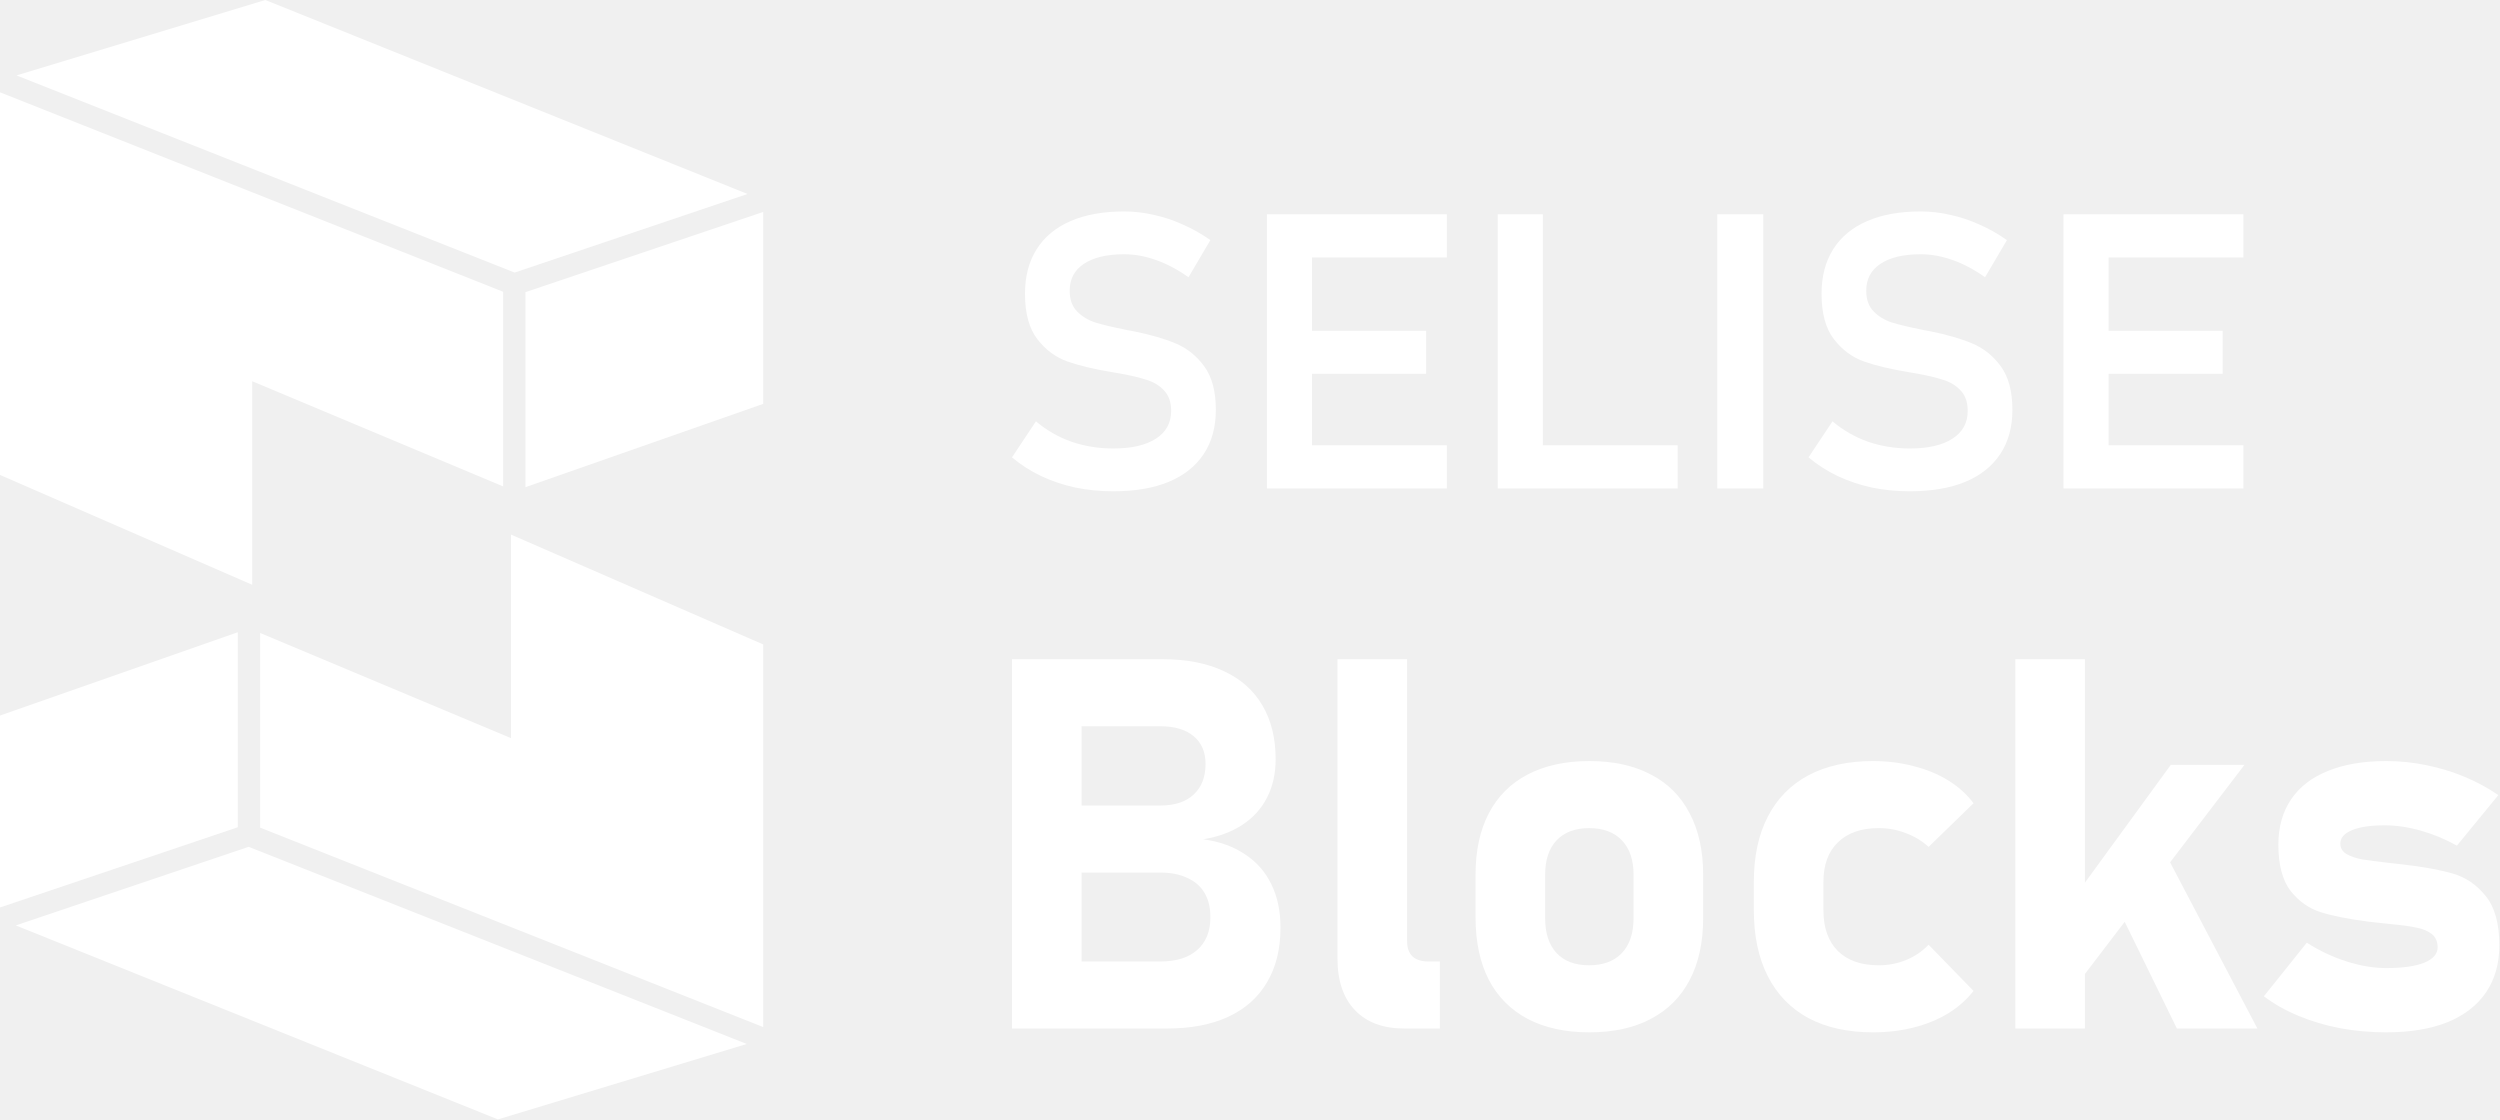
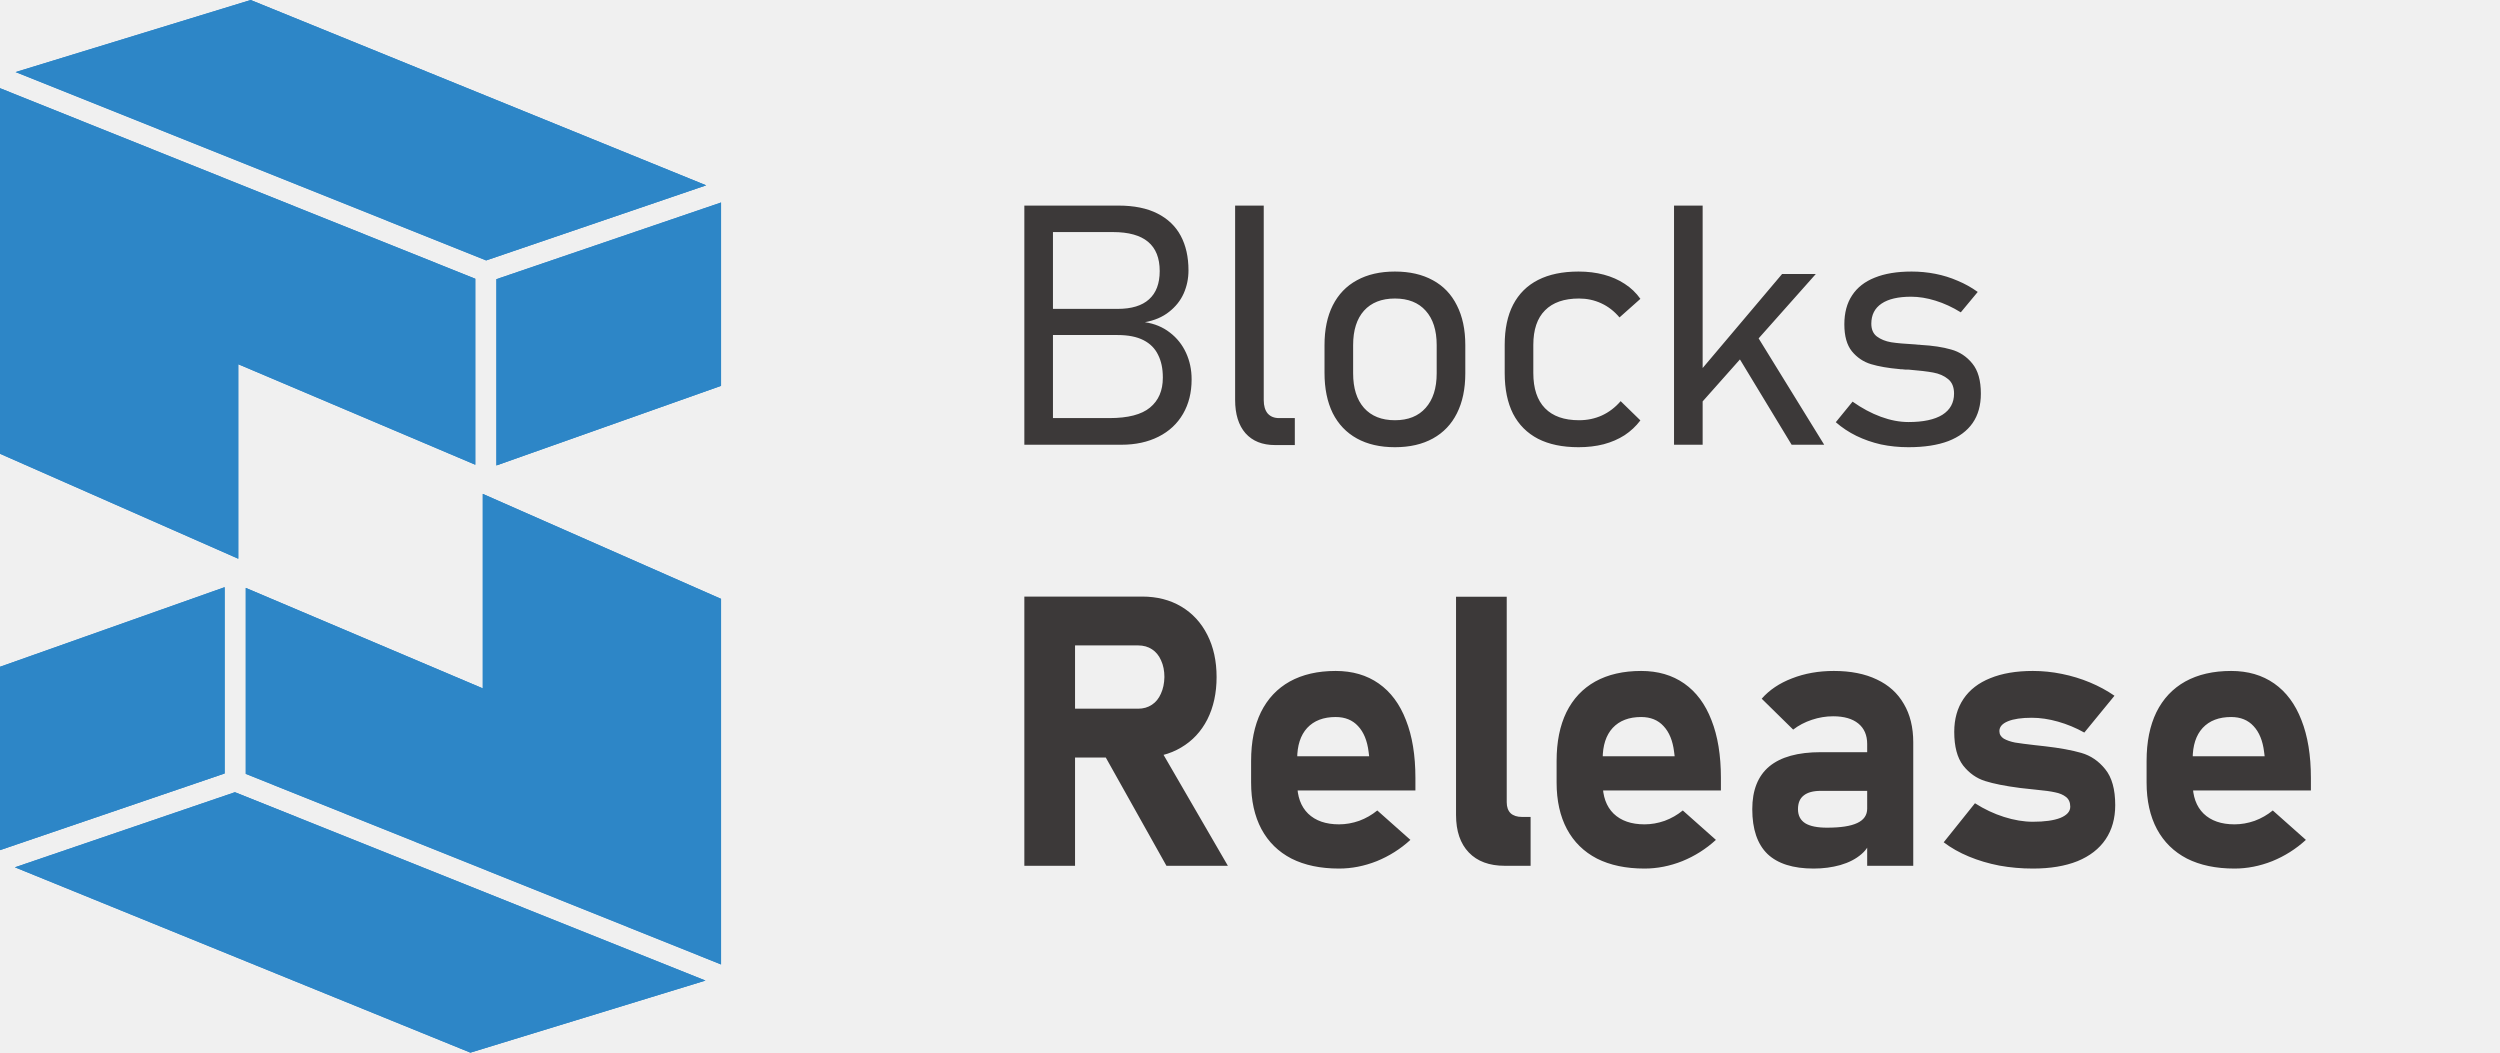
- <svg xmlns="http://www.w3.org/2000/svg" width="804" height="360" viewBox="0 0 804 360" fill="none">
-   <path d="M245.455 68.163V129.877L168.982 156.67V93.964L245.455 68.163Z" fill="white" />
-   <path d="M240.389 62.38L165.49 87.657L5.309 24.256L85.331 0L240.389 62.38Z" fill="white" />
-   <path d="M161.797 93.829V156.43L81.114 122.607V188.07L0 152.738V29.685L161.797 93.829Z" fill="white" />
-   <path d="M76.473 266.036L0 291.837V230.123L76.473 203.329V266.036Z" fill="white" />
-   <path d="M160.123 360L5.072 297.619L79.964 272.343L240.145 335.743L160.123 360Z" fill="white" />
-   <path d="M245.454 330.315L83.657 266.17V203.57L164.34 237.393V171.93L245.454 207.262V330.315Z" fill="white" />
-   <path d="M767.437 332C762.373 332 757.444 331.564 752.652 330.693C747.859 329.767 743.366 328.433 739.173 326.69C734.98 324.948 731.277 322.851 728.063 320.4L741.869 303.164C745.953 305.778 750.228 307.793 754.694 309.209C759.159 310.625 763.407 311.333 767.437 311.333C772.665 311.333 776.722 310.761 779.609 309.618C782.495 308.419 783.938 306.786 783.938 304.716C783.938 302.81 783.312 301.367 782.059 300.387C780.807 299.407 779.2 298.726 777.24 298.345C775.279 297.909 772.529 297.528 768.989 297.201C768.009 297.092 767.002 296.983 765.967 296.874C764.987 296.765 763.979 296.656 762.944 296.547C762.726 296.493 762.481 296.466 762.209 296.466C761.991 296.411 761.773 296.384 761.556 296.384C755.238 295.567 750.174 294.56 746.362 293.362C742.55 292.163 739.309 289.876 736.641 286.5C734.027 283.069 732.72 278.113 732.72 271.633C732.72 265.969 734.081 261.122 736.804 257.092C739.527 253.062 743.475 250.012 748.649 247.943C753.822 245.819 760.085 244.757 767.437 244.757C771.739 244.757 776.014 245.193 780.262 246.064C784.564 246.935 788.676 248.188 792.597 249.822C796.518 251.456 800.14 253.416 803.462 255.703L790.147 271.959C786.443 269.89 782.577 268.283 778.547 267.14C774.517 265.996 770.65 265.424 766.947 265.424C762.427 265.424 758.914 265.942 756.409 266.976C753.904 268.011 752.652 269.454 752.652 271.306C752.652 272.722 753.305 273.838 754.612 274.655C755.974 275.417 757.635 275.989 759.595 276.37C761.61 276.697 764.524 277.078 768.336 277.514C768.826 277.569 769.316 277.623 769.806 277.677C770.296 277.732 770.786 277.786 771.277 277.841C771.494 277.895 771.739 277.922 772.012 277.922C772.284 277.922 772.529 277.95 772.747 278.004C779.336 278.767 784.701 279.747 788.84 280.945C792.978 282.143 796.491 284.539 799.377 288.134C802.318 291.728 803.788 297.01 803.788 303.981C803.788 309.863 802.373 314.9 799.541 319.093C796.709 323.287 792.57 326.5 787.124 328.733C781.678 330.911 775.116 332 767.437 332Z" fill="white" />
-   <path d="M658.586 300.223L698.123 245.982H721.813L661.608 324.893L658.586 300.223ZM648.13 212H670.512V330.775H648.13V212ZM678.681 286.99L697.143 275.88L725.979 330.775H700.084L678.681 286.99Z" fill="white" />
-   <path d="M602.342 332C594.282 332 587.366 330.475 581.593 327.426C575.875 324.321 571.518 319.829 568.523 313.947C565.528 308.065 564.03 300.986 564.03 292.708V283.641C564.03 275.417 565.528 268.419 568.523 262.647C571.518 256.82 575.875 252.381 581.593 249.332C587.366 246.282 594.282 244.757 602.342 244.757C606.971 244.757 611.328 245.302 615.412 246.391C619.551 247.426 623.254 248.95 626.522 250.965C629.789 252.98 632.512 255.431 634.691 258.317L620.232 272.368C618.162 270.462 615.739 268.991 612.962 267.957C610.184 266.867 607.271 266.323 604.221 266.323C598.557 266.323 594.173 267.848 591.069 270.897C587.965 273.893 586.413 278.14 586.413 283.641V292.708C586.413 298.372 587.965 302.756 591.069 305.86C594.173 308.91 598.557 310.434 604.221 310.434C607.325 310.434 610.266 309.863 613.043 308.719C615.821 307.575 618.217 305.942 620.232 303.818L634.691 318.685C632.458 321.517 629.708 323.94 626.44 325.955C623.173 327.916 619.497 329.413 615.412 330.448C611.328 331.483 606.971 332 602.342 332Z" fill="white" />
-   <path d="M511.135 332C503.402 332 496.785 330.557 491.285 327.671C485.839 324.784 481.673 320.591 478.786 315.091C475.954 309.536 474.539 302.865 474.539 295.077V281.272C474.539 273.593 475.954 267.031 478.786 261.585C481.673 256.085 485.839 251.918 491.285 249.087C496.785 246.2 503.402 244.757 511.135 244.757C518.868 244.757 525.458 246.2 530.903 249.087C536.404 251.918 540.57 256.085 543.402 261.585C546.288 267.031 547.731 273.593 547.731 281.272V295.322C547.731 303.055 546.288 309.672 543.402 315.172C540.57 320.618 536.404 324.784 530.903 327.671C525.458 330.557 518.868 332 511.135 332ZM511.053 310.434C515.573 310.434 519.086 309.127 521.591 306.513C524.096 303.845 525.349 300.114 525.349 295.322V281.272C525.349 276.534 524.096 272.858 521.591 270.244C519.086 267.63 515.573 266.323 511.053 266.323C506.588 266.323 503.102 267.63 500.597 270.244C498.146 272.858 496.921 276.534 496.921 281.272V295.322C496.921 300.114 498.146 303.845 500.597 306.513C503.048 309.127 506.533 310.434 511.053 310.434Z" fill="white" />
-   <path d="M452.522 302.756C452.522 304.825 453.094 306.432 454.237 307.575C455.436 308.664 457.124 309.209 459.302 309.209H463.06V330.775H451.623C444.816 330.775 439.534 328.814 435.776 324.893C432.018 320.972 430.139 315.445 430.139 308.31V212H452.522V302.756Z" fill="white" />
-   <path d="M335.257 309.209H373.161C378.28 309.209 382.228 307.984 385.005 305.533C387.837 303.028 389.253 299.543 389.253 295.077V294.832C389.253 291.837 388.627 289.277 387.374 287.153C386.122 285.029 384.27 283.423 381.819 282.334C379.423 281.19 376.537 280.618 373.161 280.618H335.257V259.052H373.161C377.79 259.052 381.357 257.882 383.862 255.54C386.421 253.198 387.701 249.903 387.701 245.656C387.701 241.843 386.421 238.875 383.862 236.752C381.357 234.628 377.79 233.566 373.161 233.566H335.257V212H373.896C381.574 212 388.137 213.28 393.583 215.839C399.028 218.344 403.167 222.02 405.999 226.867C408.831 231.66 410.247 237.432 410.247 244.185C410.247 248.814 409.321 252.926 407.47 256.52C405.672 260.06 403.031 262.973 399.546 265.261C396.06 267.548 391.867 269.1 386.966 269.917C392.194 270.625 396.659 272.231 400.363 274.737C404.12 277.187 406.952 280.4 408.858 284.376C410.819 288.351 411.799 292.953 411.799 298.181V298.426C411.799 305.233 410.356 311.061 407.47 315.907C404.638 320.754 400.472 324.457 394.971 327.017C389.525 329.522 382.963 330.775 375.284 330.775H335.257V309.209ZM325.455 212H347.837V330.775H325.455V212Z" fill="white" />
-   <path d="M663.622 68.91H678.116V157.09H663.622V68.91ZM669.626 143.202H721.479V157.09H669.626V143.202ZM669.626 106.389H714.808V120.217H669.626V106.389ZM669.626 68.91H721.479V82.798H669.626V68.91Z" fill="white" />
-   <path d="M614.194 158C609.949 158 605.866 157.596 601.944 156.787C598.062 155.938 594.403 154.705 590.967 153.088C587.57 151.47 584.457 149.469 581.627 147.084L589.329 135.5C592.725 138.371 596.526 140.554 600.731 142.05C604.976 143.505 609.464 144.233 614.194 144.233C620.097 144.233 624.666 143.182 627.901 141.08C631.175 138.977 632.813 136.005 632.813 132.164V132.104C632.813 129.395 632.085 127.252 630.63 125.675C629.174 124.058 627.274 122.885 624.929 122.158C622.584 121.389 619.572 120.682 615.892 120.035C615.771 119.995 615.65 119.974 615.529 119.974C615.407 119.974 615.286 119.954 615.165 119.914L614.073 119.732C608.17 118.761 603.318 117.609 599.518 116.275C595.717 114.941 592.483 112.555 589.814 109.119C587.146 105.682 585.812 100.81 585.812 94.503V94.442C585.812 88.862 587.065 84.092 589.572 80.129C592.078 76.167 595.717 73.155 600.488 71.093C605.259 69.031 611 68 617.712 68C620.866 68 624.019 68.364 627.173 69.092C630.367 69.779 633.48 70.81 636.512 72.185C639.585 73.519 642.557 75.197 645.427 77.218L638.392 89.166C634.996 86.74 631.539 84.9 628.022 83.647C624.504 82.394 621.068 81.767 617.712 81.767C612.132 81.767 607.806 82.798 604.733 84.86C601.701 86.881 600.185 89.752 600.185 93.472V93.532C600.185 96.322 600.973 98.526 602.55 100.143C604.127 101.76 606.088 102.953 608.433 103.721C610.818 104.449 614.134 105.237 618.379 106.086C618.541 106.127 618.682 106.167 618.804 106.208C618.965 106.208 619.127 106.228 619.289 106.268C619.491 106.309 619.713 106.349 619.956 106.389C620.198 106.43 620.421 106.47 620.623 106.511C626.081 107.602 630.63 108.916 634.268 110.453C637.948 111.989 641.02 114.456 643.487 117.852C645.953 121.248 647.186 125.877 647.186 131.74V131.861C647.186 137.36 645.892 142.07 643.305 145.992C640.717 149.914 636.957 152.906 632.025 154.968C627.092 156.989 621.149 158 614.194 158Z" fill="white" />
-   <path d="M567.072 157.09H552.274V68.91H567.072V157.09Z" fill="white" />
-   <path d="M481.681 68.91H496.176V157.09H481.681V68.91ZM488.474 143.202H539.538V157.09H488.474V143.202Z" fill="white" />
-   <path d="M407.449 68.91H421.944V157.09H407.449V68.91ZM413.453 143.202H465.306V157.09H413.453V143.202ZM413.453 106.389H458.635V120.217H413.453V106.389ZM413.453 68.91H465.306V82.798H413.453V68.91Z" fill="white" />
-   <path d="M358.022 158C353.777 158 349.693 157.596 345.771 156.787C341.89 155.938 338.231 154.705 334.794 153.088C331.398 151.47 328.285 149.469 325.455 147.084L333.157 135.5C336.553 138.371 340.354 140.554 344.558 142.05C348.804 143.505 353.292 144.233 358.022 144.233C363.925 144.233 368.494 143.182 371.728 141.08C375.003 138.977 376.641 136.005 376.641 132.164V132.104C376.641 129.395 375.913 127.252 374.457 125.675C373.002 124.058 371.101 122.885 368.756 122.158C366.411 121.389 363.399 120.682 359.72 120.035C359.599 119.995 359.478 119.974 359.356 119.974C359.235 119.974 359.114 119.954 358.992 119.914L357.901 119.732C351.998 118.761 347.146 117.609 343.345 116.275C339.545 114.941 336.31 112.555 333.642 109.119C330.973 105.682 329.639 100.81 329.639 94.503V94.442C329.639 88.862 330.893 84.092 333.399 80.129C335.906 76.167 339.545 73.155 344.316 71.093C349.087 69.031 354.828 68 361.539 68C364.693 68 367.847 68.364 371 69.092C374.194 69.779 377.308 70.81 380.34 72.185C383.413 73.519 386.385 75.197 389.255 77.218L382.22 89.166C378.824 86.74 375.367 84.9 371.849 83.647C368.332 82.394 364.895 81.767 361.539 81.767C355.96 81.767 351.634 82.798 348.561 84.86C345.529 86.881 344.013 89.752 344.013 93.472V93.532C344.013 96.322 344.801 98.526 346.378 100.143C347.955 101.76 349.916 102.953 352.261 103.721C354.646 104.449 357.961 105.237 362.207 106.086C362.368 106.127 362.51 106.167 362.631 106.208C362.793 106.208 362.955 106.228 363.116 106.268C363.318 106.309 363.541 106.349 363.783 106.389C364.026 106.43 364.248 106.47 364.451 106.511C369.909 107.602 374.457 108.916 378.096 110.453C381.775 111.989 384.848 114.456 387.314 117.852C389.781 121.248 391.014 125.877 391.014 131.74V131.861C391.014 137.36 389.72 142.07 387.132 145.992C384.545 149.914 380.785 152.906 375.852 154.968C370.92 156.989 364.976 158 358.022 158Z" fill="white" />
+ <svg xmlns="http://www.w3.org/2000/svg" width="475" height="200" viewBox="0 0 475 200" fill="none">
+   <g clip-path="url(#clip0_5519_695)">
+     <path d="M137 38.476V73.312L94.317 88.436V53.04L137 38.476Z" fill="#2D86C7" />
+     <path d="M137 38.476V73.312L94.317 88.436V53.04L137 38.476Z" fill="#2D86C7" />
+     <path d="M134.173 35.212L92.368 49.48L2.963 13.692L47.628 0L134.173 35.212Z" fill="#2D86C7" />
+     <path d="M134.173 35.212L92.368 49.48L2.963 13.692L47.628 0L134.173 35.212Z" fill="#2D86C7" />
+     <path d="M90.307 52.964V88.3L45.274 69.208V106.16L0 86.216V16.756L90.307 52.964Z" fill="#2D86C7" />
+     <path d="M90.307 52.964V88.3L45.274 69.208V106.16L0 86.216V16.756L90.307 52.964Z" fill="#2D86C7" />
+     <path d="M42.683 146.96L0 161.524V126.688L42.683 111.564V146.96Z" fill="#2D86C7" />
+     <path d="M42.683 111.564V146.96L0 161.524V126.688L42.683 111.564Z" fill="#2D86C7" />
+     <path d="M89.372 200L2.831 164.788L44.632 150.52L134.037 186.308L89.372 200Z" fill="#2D86C7" />
+     <path d="M89.372 200L2.831 164.788L44.632 150.52L134.037 186.308L89.372 200Z" fill="#2D86C7" />
+     <path d="M137 183.244L46.693 147.036V111.7L91.726 130.792V93.84L137 113.784V183.244Z" fill="#2D86C7" />
+     <path d="M137 113.784V183.244L46.693 147.036V111.7L91.726 130.792V93.84L137 113.784Z" fill="#2D86C7" />
+   </g>
+   <path d="M198.375 79.438H210.781C214.323 79.438 216.896 78.771 218.5 77.438C220.125 76.104 220.938 74.219 220.938 71.781V71.688C220.938 70.021 220.635 68.594 220.031 67.406C219.448 66.198 218.521 65.271 217.25 64.625C215.979 63.979 214.344 63.656 212.344 63.656H198.375V58.688H212.344C214.99 58.688 216.979 58.083 218.312 56.875C219.667 55.667 220.344 53.875 220.344 51.5C220.344 49.021 219.604 47.167 218.125 45.938C216.646 44.708 214.427 44.094 211.469 44.094H198.375V39.062H212.531C215.469 39.062 217.927 39.562 219.906 40.562C221.885 41.562 223.365 42.979 224.344 44.812C225.323 46.646 225.812 48.833 225.812 51.375C225.812 52.917 225.51 54.375 224.906 55.75C224.302 57.104 223.375 58.271 222.125 59.25C220.896 60.229 219.365 60.885 217.531 61.219C219.365 61.49 220.948 62.146 222.281 63.188C223.615 64.208 224.635 65.49 225.344 67.031C226.052 68.573 226.406 70.24 226.406 72.031V72.125C226.406 74.583 225.865 76.75 224.781 78.625C223.698 80.5 222.146 81.948 220.125 82.969C218.104 83.99 215.75 84.5 213.062 84.5H198.375V79.438ZM194.625 39.062H200.062V84.5H194.625V39.062ZM240.11 76.031C240.11 77.115 240.36 77.958 240.86 78.562C241.381 79.146 242.1 79.438 243.016 79.438H246.016V84.562H242.266C239.85 84.562 237.975 83.812 236.641 82.312C235.329 80.812 234.673 78.698 234.673 75.969V39.062H240.11V76.031ZM265.033 84.969C262.22 84.969 259.814 84.417 257.814 83.312C255.814 82.208 254.283 80.604 253.22 78.5C252.178 76.375 251.658 73.823 251.658 70.844V65.562C251.658 62.625 252.178 60.115 253.22 58.031C254.283 55.927 255.814 54.333 257.814 53.25C259.814 52.146 262.22 51.594 265.033 51.594C267.845 51.594 270.251 52.146 272.251 53.25C274.251 54.333 275.772 55.927 276.814 58.031C277.876 60.115 278.408 62.625 278.408 65.562V70.938C278.408 73.896 277.876 76.427 276.814 78.531C275.772 80.615 274.251 82.208 272.251 83.312C270.251 84.417 267.845 84.969 265.033 84.969ZM265.033 79.844C267.553 79.844 269.501 79.062 270.876 77.5C272.272 75.938 272.97 73.75 272.97 70.938V65.562C272.97 62.75 272.272 60.573 270.876 59.031C269.501 57.49 267.553 56.719 265.033 56.719C262.512 56.719 260.553 57.49 259.158 59.031C257.783 60.573 257.095 62.75 257.095 65.562V70.938C257.095 73.75 257.783 75.938 259.158 77.5C260.553 79.062 262.512 79.844 265.033 79.844ZM299.924 84.969C296.882 84.969 294.32 84.438 292.236 83.375C290.153 82.292 288.57 80.708 287.486 78.625C286.424 76.521 285.893 73.938 285.893 70.875V65.531C285.893 62.51 286.424 59.969 287.486 57.906C288.57 55.823 290.153 54.25 292.236 53.188C294.32 52.125 296.882 51.594 299.924 51.594C301.653 51.594 303.257 51.792 304.736 52.188C306.215 52.583 307.538 53.167 308.705 53.938C309.872 54.688 310.861 55.635 311.674 56.781L307.705 60.312C306.705 59.125 305.549 58.229 304.236 57.625C302.924 57.021 301.518 56.719 300.018 56.719C297.184 56.719 295.028 57.469 293.549 58.969C292.07 60.448 291.33 62.635 291.33 65.531V70.875C291.33 73.812 292.07 76.042 293.549 77.562C295.028 79.083 297.184 79.844 300.018 79.844C301.58 79.844 303.028 79.542 304.361 78.938C305.715 78.312 306.903 77.406 307.924 76.219L311.674 79.875C310.84 80.979 309.84 81.917 308.674 82.688C307.507 83.438 306.184 84.01 304.705 84.406C303.247 84.781 301.653 84.969 299.924 84.969ZM321.065 72.812L338.596 52.062H345.003L320.409 79.75L321.065 72.812ZM318.065 39.062H323.503V84.5H318.065V39.062ZM329.409 66.344L332.784 62.094L346.596 84.5H340.409L329.409 66.344ZM362.613 84.969C360.779 84.969 359.029 84.792 357.363 84.438C355.717 84.062 354.165 83.521 352.706 82.812C351.269 82.104 349.967 81.24 348.8 80.219L351.988 76.312C353.758 77.562 355.55 78.521 357.363 79.188C359.175 79.854 360.925 80.188 362.613 80.188C365.425 80.188 367.571 79.729 369.05 78.812C370.529 77.875 371.269 76.531 371.269 74.781C371.269 73.552 370.894 72.635 370.144 72.031C369.394 71.406 368.446 70.99 367.3 70.781C366.175 70.573 364.592 70.385 362.55 70.219C362.363 70.219 362.165 70.219 361.956 70.219C361.748 70.198 361.55 70.177 361.363 70.156C361.279 70.156 361.196 70.156 361.113 70.156C361.029 70.135 360.946 70.125 360.863 70.125C358.738 69.938 356.946 69.625 355.488 69.188C354.05 68.75 352.842 67.938 351.863 66.75C350.904 65.562 350.425 63.854 350.425 61.625C350.425 59.438 350.915 57.604 351.894 56.125C352.873 54.625 354.31 53.5 356.206 52.75C358.102 51.979 360.435 51.594 363.206 51.594C364.748 51.594 366.258 51.74 367.738 52.031C369.217 52.323 370.623 52.76 371.956 53.344C373.31 53.906 374.581 54.615 375.769 55.469L372.55 59.344C370.967 58.365 369.363 57.625 367.738 57.125C366.133 56.625 364.592 56.375 363.113 56.375C360.654 56.375 358.779 56.812 357.488 57.688C356.196 58.562 355.55 59.833 355.55 61.5C355.55 62.583 355.904 63.396 356.613 63.938C357.342 64.479 358.248 64.844 359.331 65.031C360.415 65.198 361.935 65.333 363.894 65.438C363.998 65.458 364.102 65.469 364.206 65.469C364.331 65.469 364.446 65.479 364.55 65.5C364.613 65.5 364.675 65.5 364.738 65.5C364.8 65.5 364.863 65.51 364.925 65.531C367.196 65.656 369.123 65.948 370.706 66.406C372.31 66.844 373.654 67.729 374.738 69.062C375.821 70.375 376.363 72.281 376.363 74.781C376.363 77.01 375.842 78.875 374.8 80.375C373.758 81.875 372.217 83.021 370.175 83.812C368.133 84.583 365.613 84.969 362.613 84.969Z" fill="#3C3939" />
+   <path d="M198.457 134.652H216.246C217.23 134.652 218.098 134.406 218.848 133.914C219.598 133.422 220.172 132.719 220.57 131.805C220.992 130.891 221.215 129.836 221.238 128.641C221.238 127.445 221.027 126.391 220.605 125.477C220.207 124.562 219.633 123.859 218.883 123.367C218.133 122.875 217.254 122.629 216.246 122.629H198.457V113.348H217.02C219.832 113.348 222.305 113.98 224.438 115.246C226.57 116.512 228.223 118.305 229.395 120.625C230.566 122.922 231.152 125.594 231.152 128.641C231.152 131.688 230.566 134.371 229.395 136.691C228.223 138.988 226.559 140.77 224.402 142.035C222.27 143.301 219.809 143.934 217.02 143.934H198.457V134.652ZM194.625 113.348H204.258V164.5H194.625V113.348ZM209.215 142.352L219.516 140.734L233.297 164.5H221.625L209.215 142.352ZM254.409 165.027C250.893 165.027 247.882 164.395 245.374 163.129C242.889 161.84 240.991 159.977 239.678 157.539C238.366 155.078 237.71 152.125 237.71 148.68V144.566C237.71 140.957 238.331 137.875 239.573 135.32C240.839 132.766 242.667 130.82 245.057 129.484C247.471 128.148 250.378 127.48 253.776 127.48C256.964 127.48 259.694 128.277 261.967 129.871C264.241 131.465 265.964 133.785 267.135 136.832C268.331 139.855 268.928 143.512 268.928 147.801V150.191H243.967V143.688H260.139L260.034 142.844C259.776 140.734 259.108 139.105 258.03 137.957C256.975 136.809 255.557 136.234 253.776 136.234C251.456 136.234 249.651 136.926 248.362 138.309C247.096 139.691 246.464 141.648 246.464 144.18V148.82C246.464 151.305 247.155 153.227 248.538 154.586C249.944 155.945 251.901 156.625 254.409 156.625C255.698 156.625 256.975 156.402 258.241 155.957C259.507 155.488 260.655 154.832 261.686 153.988L267.979 159.578C266.081 161.312 263.948 162.66 261.581 163.621C259.214 164.559 256.823 165.027 254.409 165.027ZM286.279 152.441C286.279 153.332 286.525 154.023 287.017 154.516C287.533 154.984 288.259 155.219 289.197 155.219H290.814V164.5H285.892C282.962 164.5 280.689 163.656 279.072 161.969C277.455 160.281 276.646 157.902 276.646 154.832V113.383H286.279V152.441ZM312.453 165.027C308.938 165.027 305.926 164.395 303.418 163.129C300.934 161.84 299.035 159.977 297.723 157.539C296.41 155.078 295.754 152.125 295.754 148.68V144.566C295.754 140.957 296.375 137.875 297.617 135.32C298.883 132.766 300.711 130.82 303.102 129.484C305.516 128.148 308.422 127.48 311.82 127.48C315.008 127.48 317.738 128.277 320.012 129.871C322.285 131.465 324.008 133.785 325.18 136.832C326.375 139.855 326.973 143.512 326.973 147.801V150.191H302.012V143.688H318.184L318.078 142.844C317.82 140.734 317.152 139.105 316.074 137.957C315.02 136.809 313.602 136.234 311.82 136.234C309.5 136.234 307.695 136.926 306.406 138.309C305.141 139.691 304.508 141.648 304.508 144.18V148.82C304.508 151.305 305.199 153.227 306.582 154.586C307.988 155.945 309.945 156.625 312.453 156.625C313.742 156.625 315.02 156.402 316.285 155.957C317.551 155.488 318.699 154.832 319.731 153.988L326.024 159.578C324.125 161.312 321.992 162.66 319.625 163.621C317.258 164.559 314.867 165.027 312.453 165.027ZM354.765 141.367C354.765 139.68 354.202 138.379 353.077 137.465C351.952 136.551 350.358 136.094 348.296 136.094C346.936 136.094 345.589 136.316 344.253 136.762C342.917 137.207 341.733 137.828 340.702 138.625L334.725 132.754C336.179 131.09 338.1 129.801 340.491 128.887C342.882 127.949 345.53 127.48 348.436 127.48C351.624 127.48 354.343 128.02 356.593 129.098C358.843 130.152 360.554 131.699 361.725 133.738C362.921 135.754 363.518 138.191 363.518 141.051V164.5H354.765V141.367ZM344.604 165.027C340.69 165.027 337.761 164.102 335.815 162.25C333.893 160.375 332.932 157.539 332.932 153.742C332.932 150.133 334.011 147.426 336.167 145.621C338.347 143.816 341.604 142.914 345.94 142.914H355.081L355.573 150.262H345.975C344.522 150.262 343.432 150.555 342.706 151.141C341.979 151.703 341.616 152.57 341.616 153.742C341.616 154.938 342.073 155.828 342.987 156.414C343.901 156.977 345.284 157.258 347.136 157.258C349.714 157.258 351.624 156.965 352.866 156.379C354.132 155.793 354.765 154.879 354.765 153.637L355.503 158.945C355.362 160.258 354.753 161.371 353.675 162.285C352.62 163.199 351.284 163.891 349.667 164.359C348.073 164.805 346.386 165.027 344.604 165.027ZM386.248 165.027C384.068 165.027 381.947 164.84 379.884 164.465C377.822 164.066 375.888 163.492 374.084 162.742C372.279 161.992 370.685 161.09 369.302 160.035L375.244 152.617C377.002 153.742 378.841 154.609 380.763 155.219C382.685 155.828 384.513 156.133 386.248 156.133C388.498 156.133 390.244 155.887 391.486 155.395C392.728 154.879 393.349 154.176 393.349 153.285C393.349 152.465 393.08 151.844 392.541 151.422C392.002 151 391.31 150.707 390.466 150.543C389.623 150.355 388.439 150.191 386.916 150.051C386.494 150.004 386.06 149.957 385.615 149.91C385.193 149.863 384.759 149.816 384.314 149.77C384.22 149.746 384.115 149.734 383.998 149.734C383.904 149.711 383.81 149.699 383.716 149.699C380.998 149.348 378.818 148.914 377.177 148.398C375.537 147.883 374.142 146.898 372.994 145.445C371.869 143.969 371.306 141.836 371.306 139.047C371.306 136.609 371.892 134.523 373.064 132.789C374.236 131.055 375.935 129.742 378.162 128.852C380.388 127.938 383.084 127.48 386.248 127.48C388.099 127.48 389.939 127.668 391.767 128.043C393.619 128.418 395.388 128.957 397.076 129.66C398.763 130.363 400.322 131.207 401.752 132.191L396.021 139.188C394.427 138.297 392.763 137.605 391.029 137.113C389.295 136.621 387.63 136.375 386.037 136.375C384.091 136.375 382.58 136.598 381.502 137.043C380.423 137.488 379.884 138.109 379.884 138.906C379.884 139.516 380.166 139.996 380.728 140.348C381.314 140.676 382.029 140.922 382.873 141.086C383.74 141.227 384.994 141.391 386.634 141.578C386.845 141.602 387.056 141.625 387.267 141.648C387.478 141.672 387.689 141.695 387.9 141.719C387.994 141.742 388.099 141.754 388.216 141.754C388.334 141.754 388.439 141.766 388.533 141.789C391.369 142.117 393.677 142.539 395.459 143.055C397.24 143.57 398.752 144.602 399.994 146.148C401.259 147.695 401.892 149.969 401.892 152.969C401.892 155.5 401.283 157.668 400.064 159.473C398.845 161.277 397.064 162.66 394.72 163.621C392.377 164.559 389.552 165.027 386.248 165.027ZM424.551 165.027C421.035 165.027 418.024 164.395 415.516 163.129C413.032 161.84 411.133 159.977 409.821 157.539C408.508 155.078 407.852 152.125 407.852 148.68V144.566C407.852 140.957 408.473 137.875 409.715 135.32C410.981 132.766 412.809 130.82 415.2 129.484C417.614 128.148 420.52 127.48 423.918 127.48C427.106 127.48 429.836 128.277 432.11 129.871C434.383 131.465 436.106 133.785 437.278 136.832C438.473 139.855 439.071 143.512 439.071 147.801V150.191H414.11V143.688H430.282L430.176 142.844C429.918 140.734 429.25 139.105 428.172 137.957C427.117 136.809 425.7 136.234 423.918 136.234C421.598 136.234 419.793 136.926 418.504 138.309C417.239 139.691 416.606 141.648 416.606 144.18V148.82C416.606 151.305 417.297 153.227 418.68 154.586C420.086 155.945 422.043 156.625 424.551 156.625C425.84 156.625 427.117 156.402 428.383 155.957C429.649 155.488 430.797 154.832 431.828 153.988L438.121 159.578C436.223 161.312 434.09 162.66 431.723 163.621C429.356 164.559 426.965 165.027 424.551 165.027Z" fill="#3C3939" />
+   <defs>
+     <clipPath id="clip0_5519_695">
+       <rect width="137" height="200" fill="white" />
+     </clipPath>
+   </defs>
</svg>
